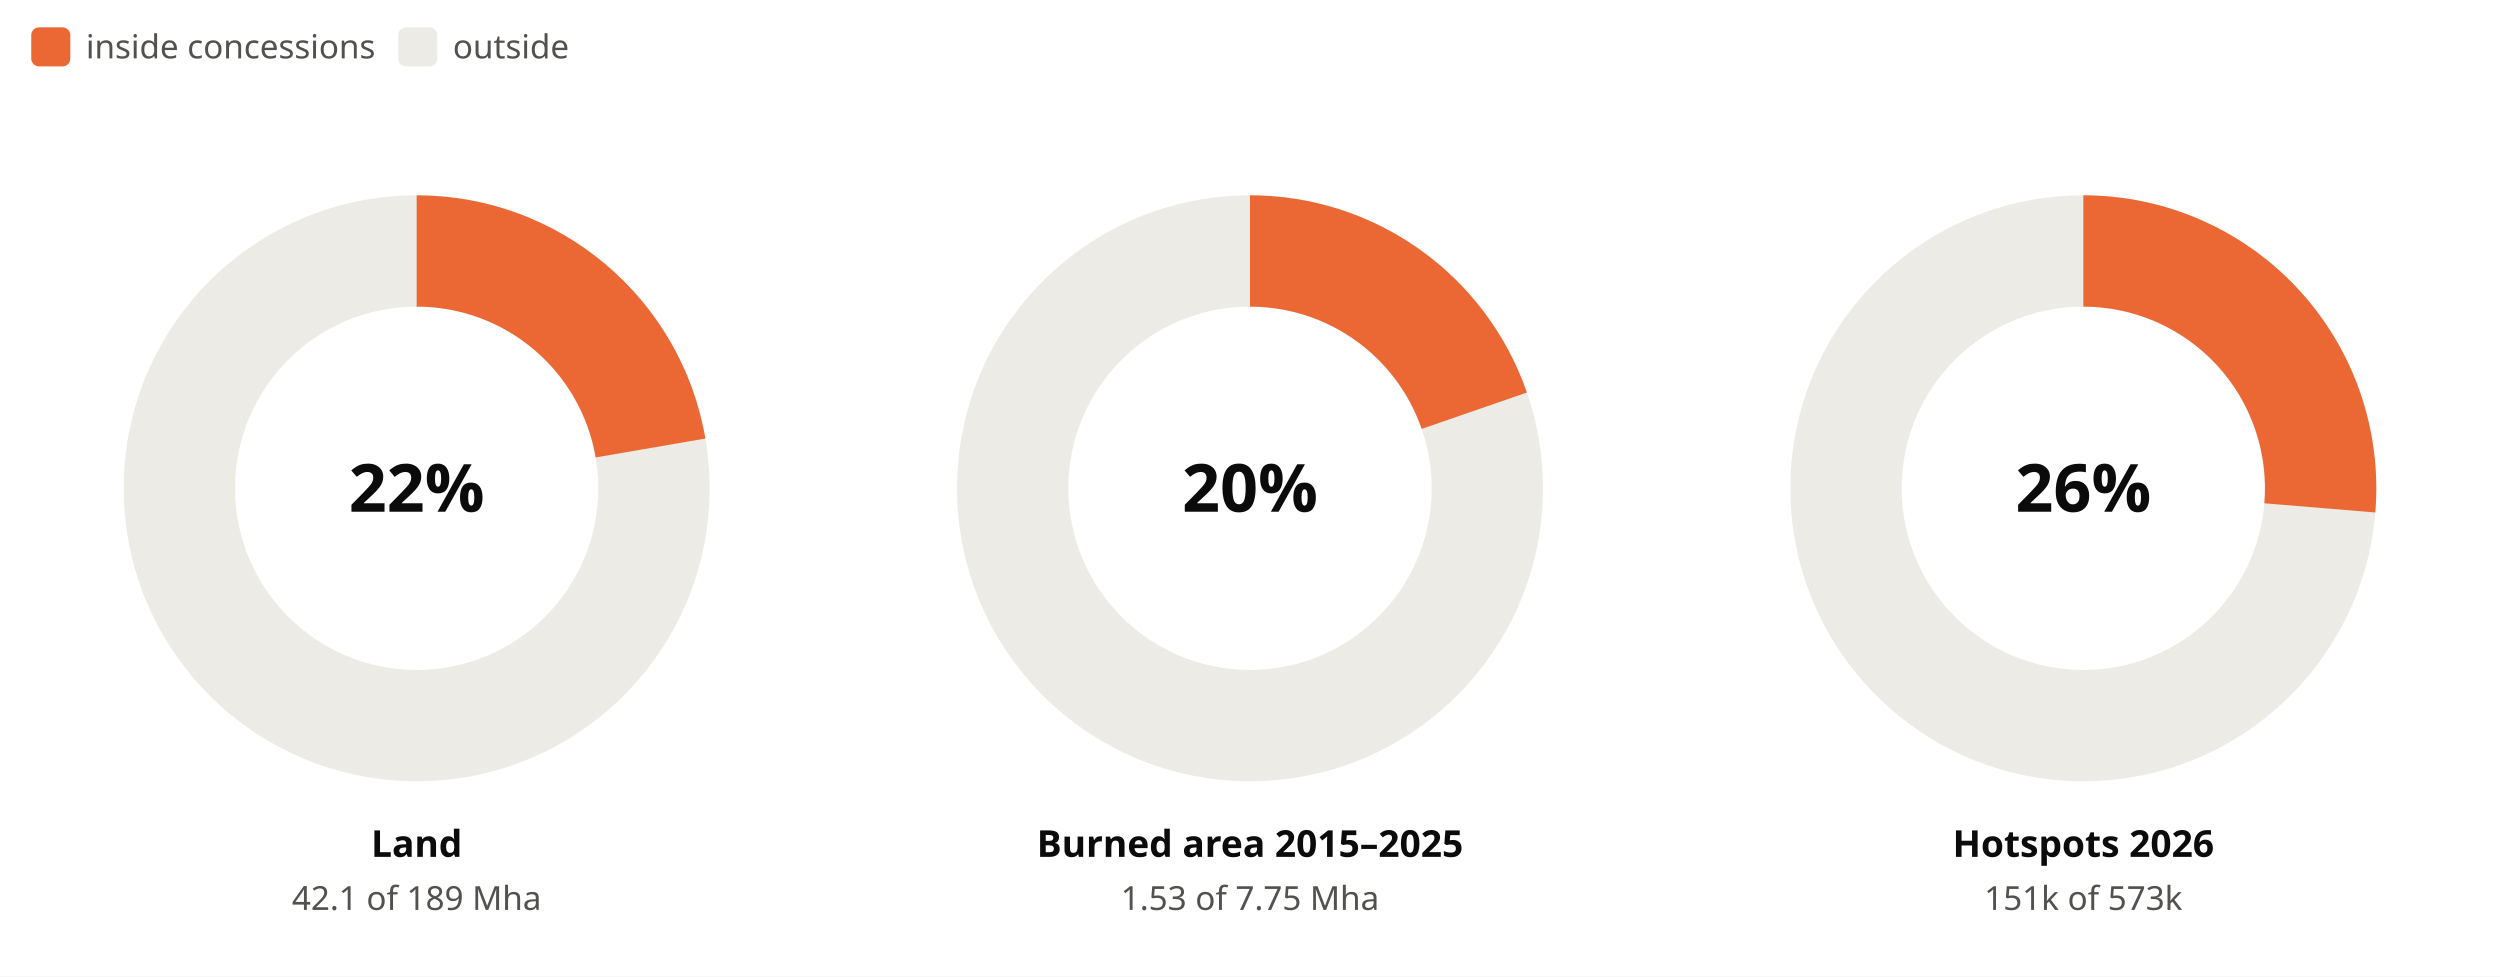
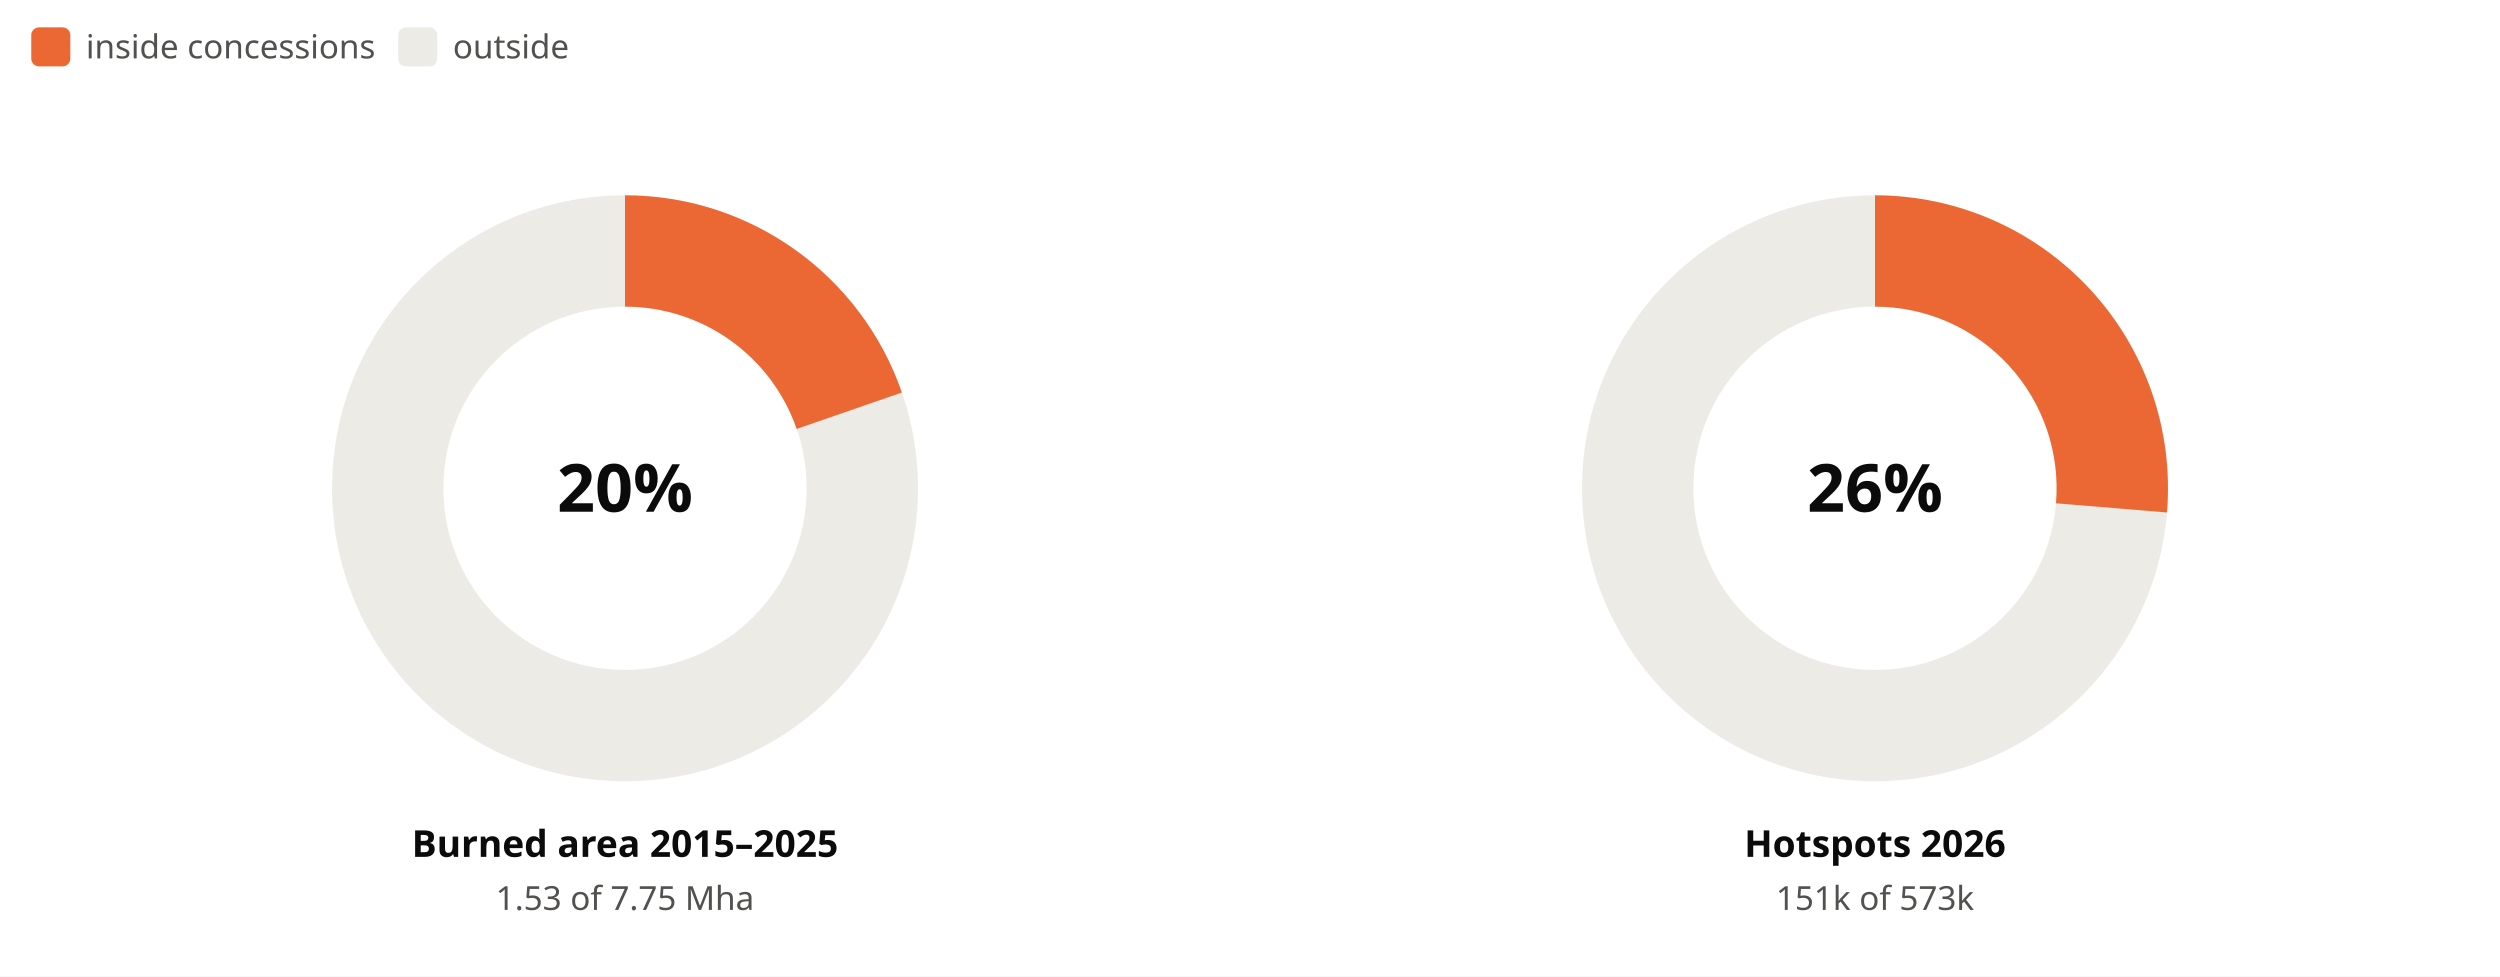
<svg xmlns="http://www.w3.org/2000/svg" data-name="conc_donuts" width="640" height="250" viewBox="0 0 640 250" style="font-family: &quot;Source Sans 3&quot;, sans-serif;">
  <rect width="640" height="250" fill="#fff" />
  <rect x="8" y="7" width="10" height="10" rx="2" fill="#eb6834" />
  <text x="22" y="12" font-size="8.5" fill="#52514e" text-anchor="start" dominant-baseline="middle" font-weight="400">inside concessions</text>
  <rect x="101.938" y="7" width="10" height="10" rx="2" fill="#ecebe6" />
  <text x="115.938" y="12" font-size="8.5" fill="#52514e" text-anchor="start" dominant-baseline="middle" font-weight="400">outside</text>
-   <g transform="translate(106.6667,125)">
-     <path d="M0,-75A75,75,0,1,1,0,75A75,75,0,1,1,0,-75M0,-46.5A46.5,46.5,0,1,0,0,46.5A46.5,46.5,0,1,0,0,-46.5Z" fill="#ecebe6" />
-     <path d="M0,-75A75,75,0,0,1,73.911,-12.735L45.825,-7.896A46.5,46.5,0,0,0,0,-46.5Z" fill="#eb6834" />
-     <text x="0" y="0" font-size="17" fill="#0b0b0b" text-anchor="middle" dominant-baseline="middle" font-weight="600">22%</text>
-   </g>
-   <text x="106.667" y="216" font-size="9.5" fill="#0b0b0b" text-anchor="middle" dominant-baseline="middle" font-weight="600">Land</text>
-   <text x="106.667" y="230" font-size="8.5" fill="#52514e" text-anchor="middle" dominant-baseline="middle" font-weight="400">42.1 of 189 Mha</text>
-   <g transform="translate(320,125)">
+   <g transform="translate(160,125)">
    <path d="M0,-75A75,75,0,1,1,0,75A75,75,0,1,1,0,-75M0,-46.5A46.5,46.5,0,1,0,0,46.5A46.5,46.5,0,1,0,0,-46.5Z" fill="#ecebe6" />
    <path d="M0,-75A75,75,0,0,1,70.88,-24.516L43.946,-15.2A46.5,46.5,0,0,0,0,-46.5Z" fill="#eb6834" />
    <text x="0" y="0" font-size="17" fill="#0b0b0b" text-anchor="middle" dominant-baseline="middle" font-weight="600">20%</text>
  </g>
-   <text x="320" y="216" font-size="9.5" fill="#0b0b0b" text-anchor="middle" dominant-baseline="middle" font-weight="600">Burned area 2015–2025</text>
-   <text x="320" y="230" font-size="8.5" fill="#52514e" text-anchor="middle" dominant-baseline="middle" font-weight="400">1.53 of 7.75 Mha</text>
-   <g transform="translate(533.3333,125)">
+   <text x="160" y="216" font-size="9.5" fill="#0b0b0b" text-anchor="middle" dominant-baseline="middle" font-weight="600">Burned area 2015–2025</text>
+   <text x="160" y="230" font-size="8.5" fill="#52514e" text-anchor="middle" dominant-baseline="middle" font-weight="400">1.53 of 7.75 Mha</text>
+   <g transform="translate(480,125)">
    <path d="M0,-75A75,75,0,1,1,0,75A75,75,0,1,1,0,-75M0,-46.5A46.5,46.5,0,1,0,0,46.5A46.5,46.5,0,1,0,0,-46.5Z" fill="#ecebe6" />
    <path d="M0,-75A75,75,0,0,1,74.744,6.197L46.341,3.842A46.5,46.5,0,0,0,0,-46.5Z" fill="#eb6834" />
    <text x="0" y="0" font-size="17" fill="#0b0b0b" text-anchor="middle" dominant-baseline="middle" font-weight="600">26%</text>
  </g>
-   <text x="533.333" y="216" font-size="9.5" fill="#0b0b0b" text-anchor="middle" dominant-baseline="middle" font-weight="600">Hotspots 2026</text>
-   <text x="533.333" y="230" font-size="8.5" fill="#52514e" text-anchor="middle" dominant-baseline="middle" font-weight="400">151k of 573k</text>
+   <text x="480" y="216" font-size="9.5" fill="#0b0b0b" text-anchor="middle" dominant-baseline="middle" font-weight="600">Hotspots 2026</text>
+   <text x="480" y="230" font-size="8.5" fill="#52514e" text-anchor="middle" dominant-baseline="middle" font-weight="400">151k of 573k</text>
</svg>
